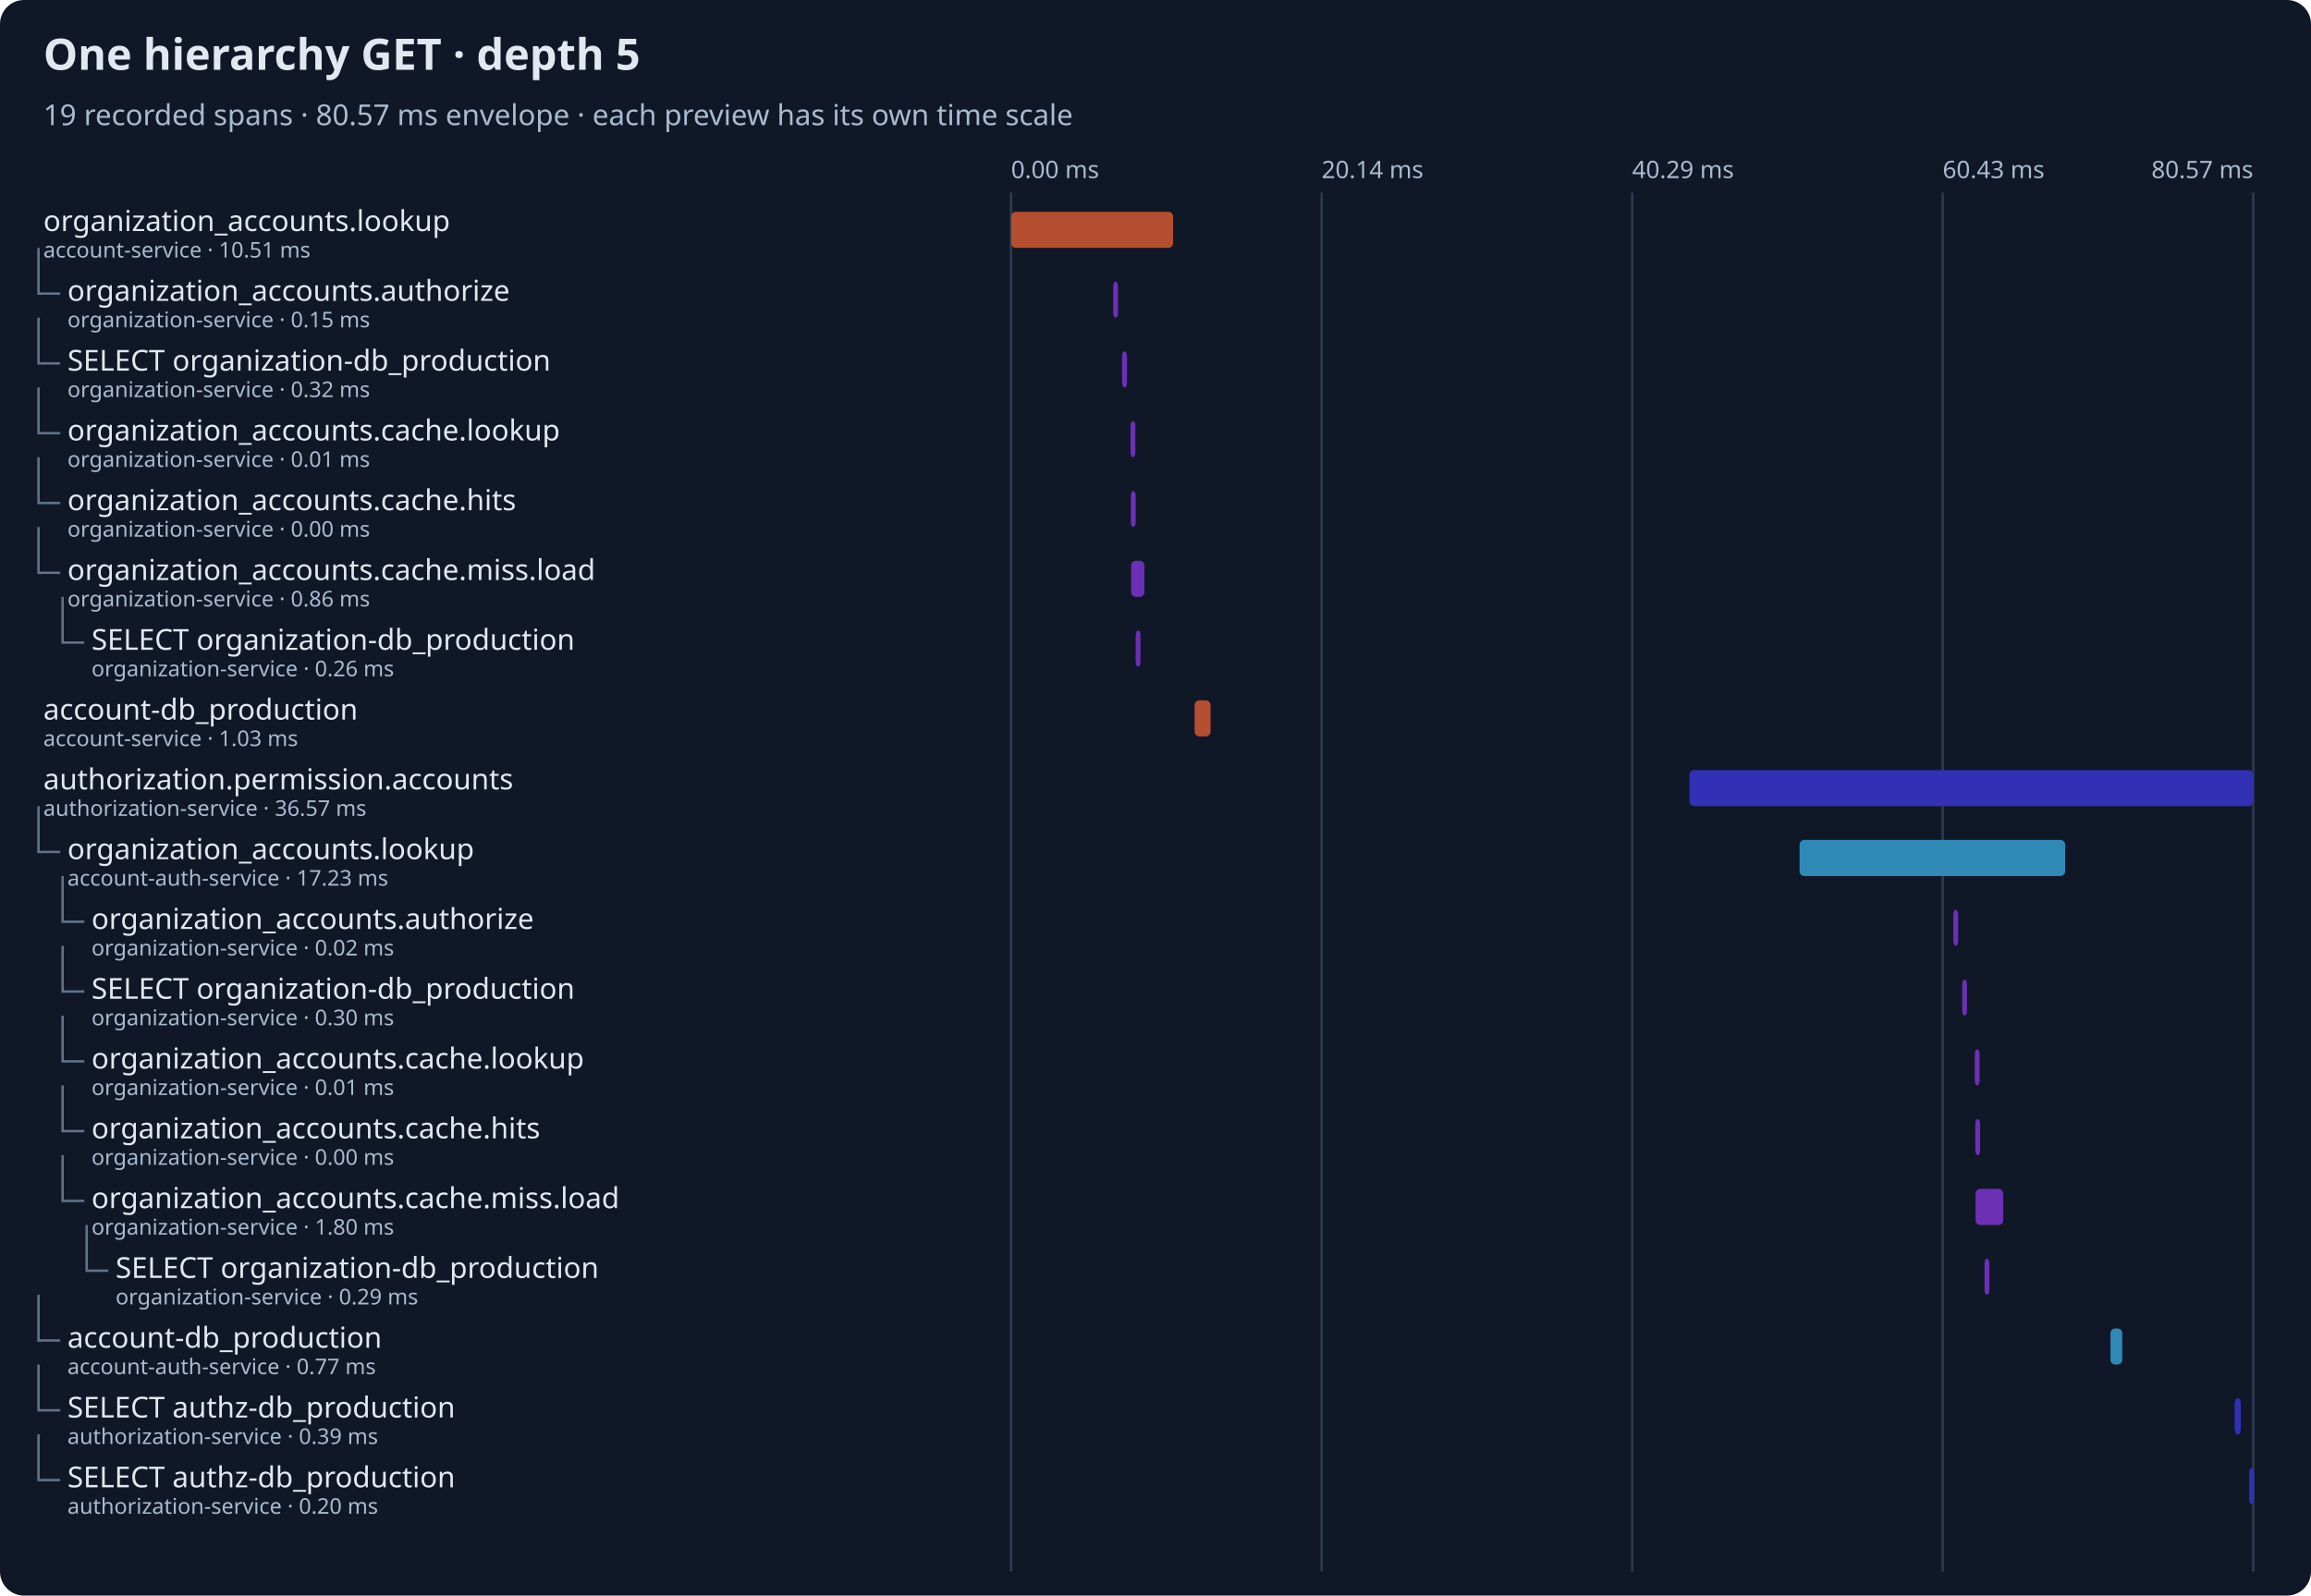
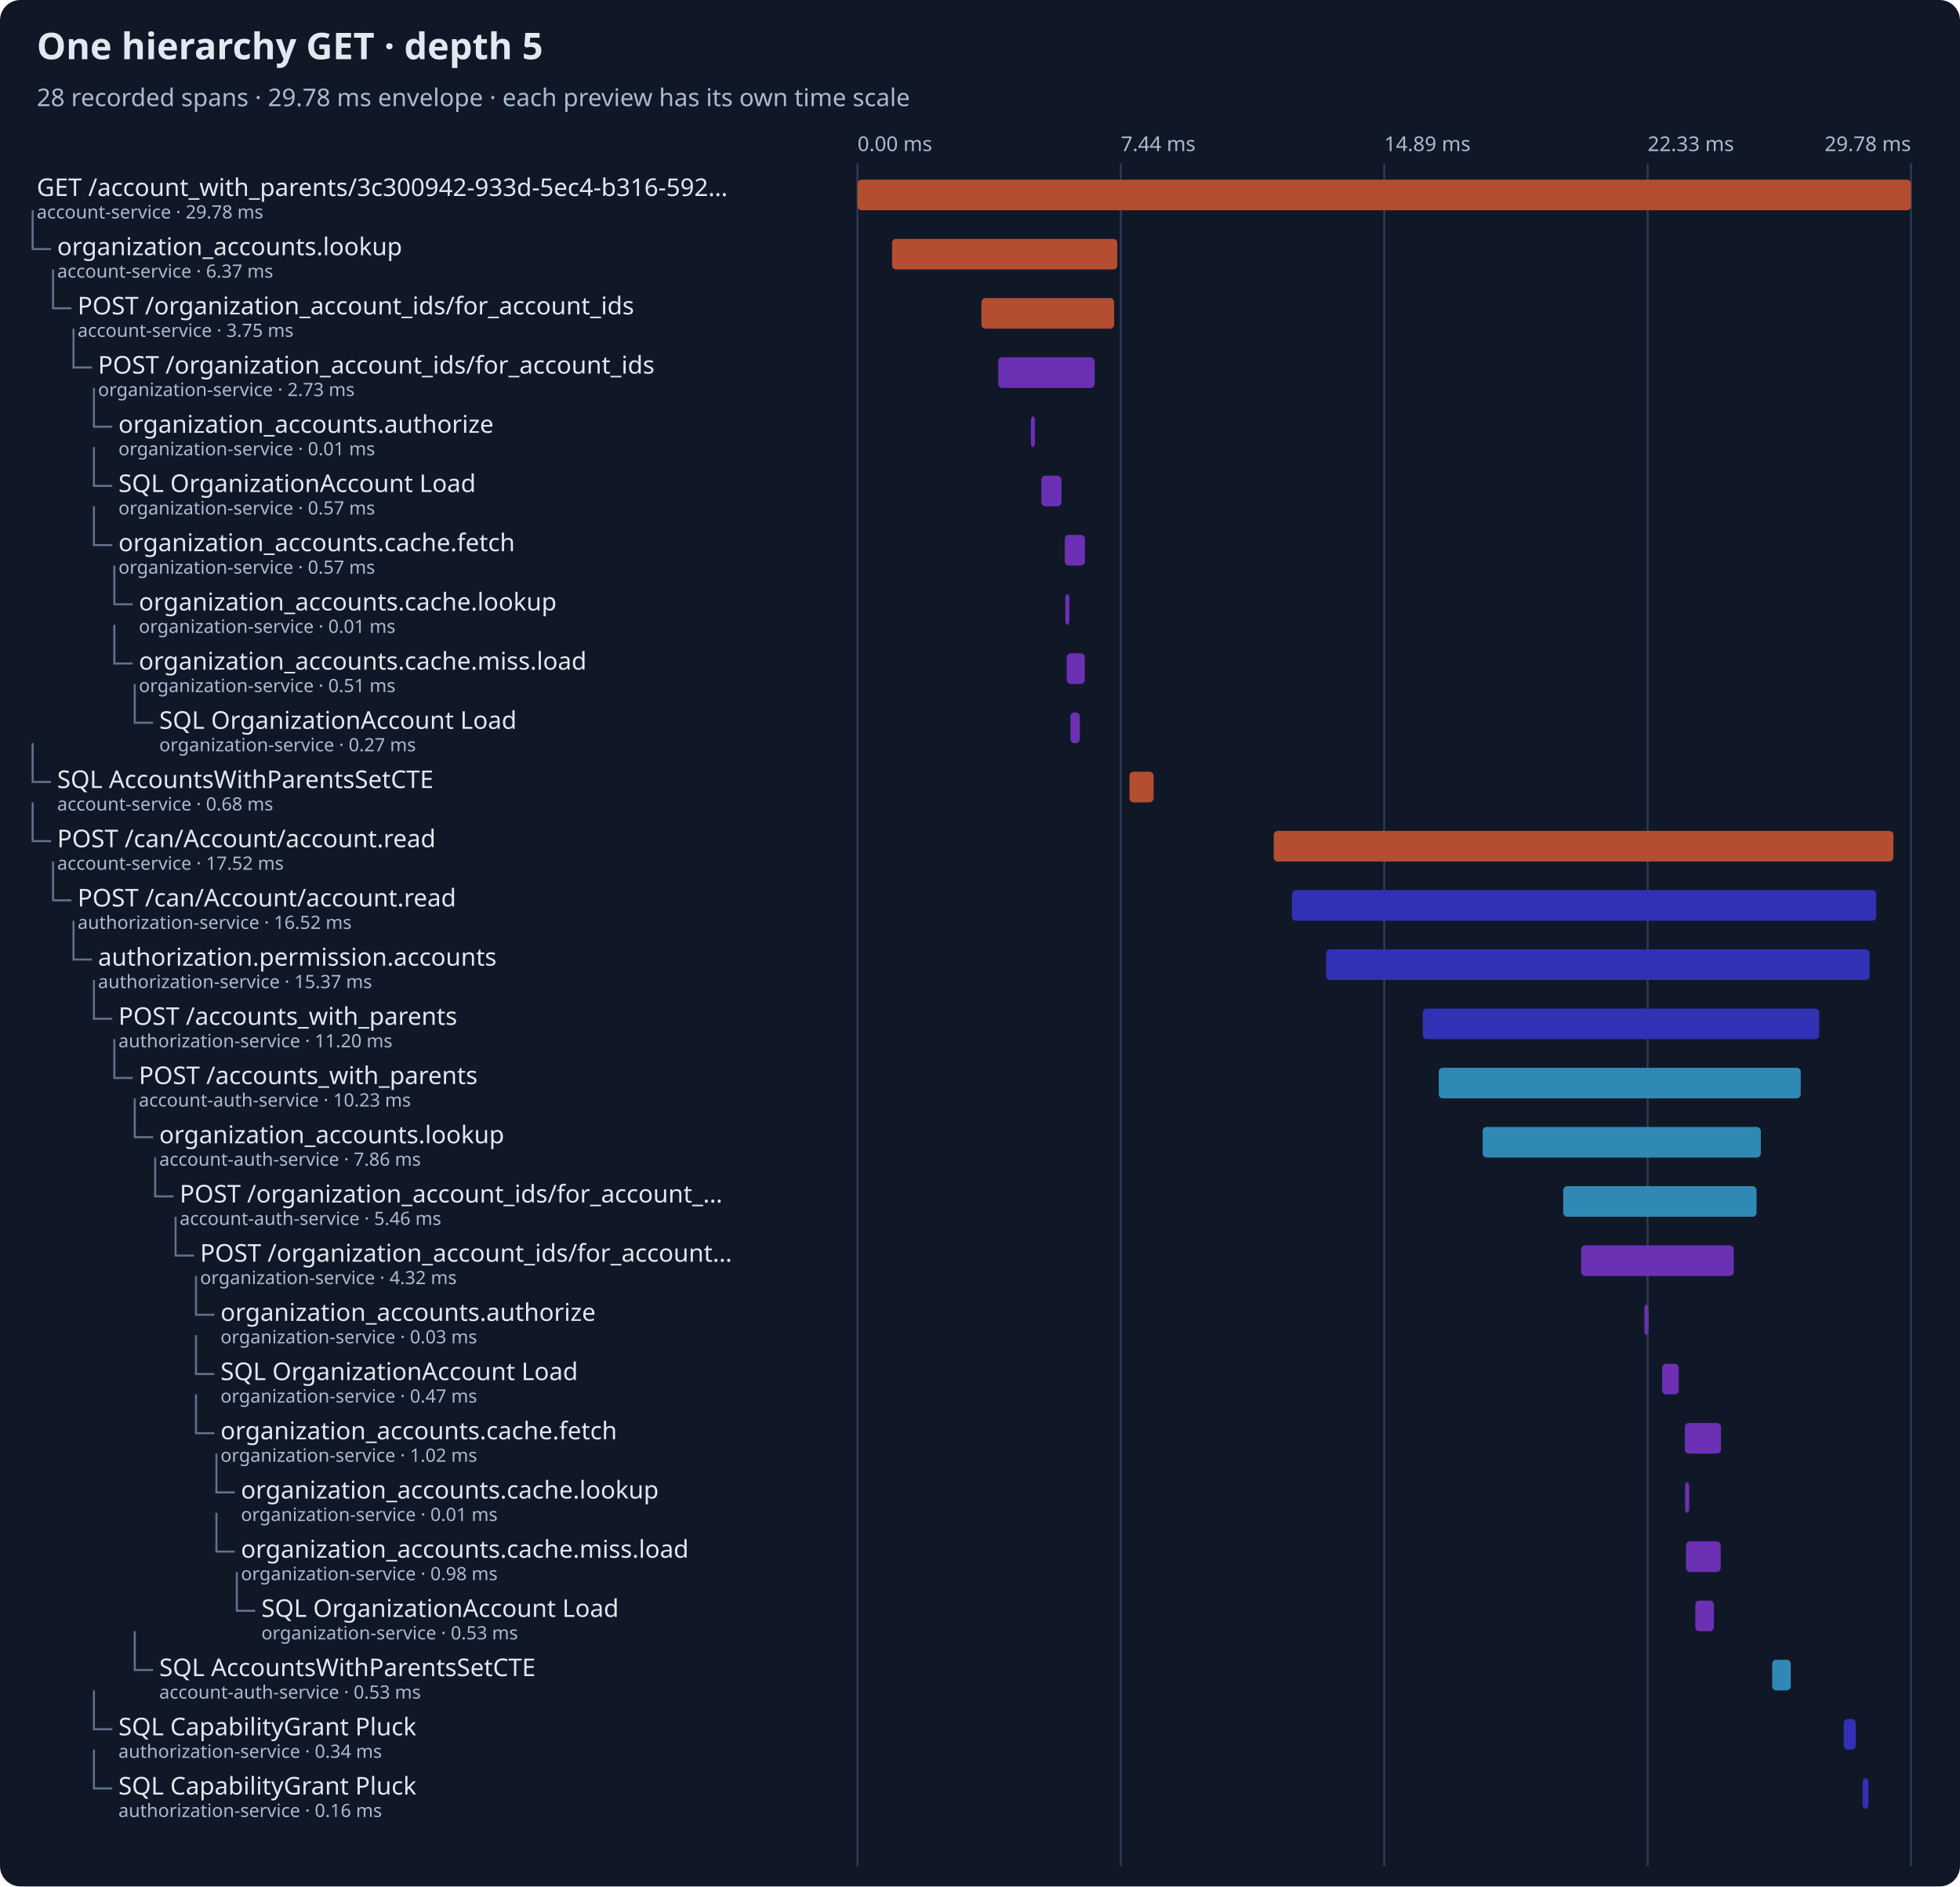
- <svg xmlns="http://www.w3.org/2000/svg" width="960" height="663" viewBox="0 0 960 663" role="img" aria-labelledby="title desc">
-   <rect width="960" height="663" rx="10" fill="#101827" />
+ <svg xmlns="http://www.w3.org/2000/svg" width="960" height="924" viewBox="0 0 960 924" role="img" aria-labelledby="title desc">
+   <rect width="960" height="924" rx="10" fill="#101827" />
  <g font-family="system-ui,sans-serif" fill="#e2e8f0">
    <text x="18" y="29" font-size="18" font-weight="600">One hierarchy GET · depth 5</text>
-     <text x="18" y="52" font-size="12" fill="#aabbd0">19 recorded spans · 80.57 ms envelope · each preview has its own time scale</text>
-     <path d="M420 80V653" stroke="#2b3b50" />
+     <text x="18" y="52" font-size="12" fill="#aabbd0">28 recorded spans · 29.78 ms envelope · each preview has its own time scale</text>
+     <path d="M420 80V914" stroke="#2b3b50" />
    <text x="420" y="74" text-anchor="start" font-size="10" fill="#aabbd0">0.00 ms</text>
-     <path d="M549 80V653" stroke="#2b3b50" />
-     <text x="549" y="74" text-anchor="start" font-size="10" fill="#aabbd0">20.14 ms</text>
-     <path d="M678 80V653" stroke="#2b3b50" />
-     <text x="678" y="74" text-anchor="start" font-size="10" fill="#aabbd0">40.29 ms</text>
-     <path d="M807 80V653" stroke="#2b3b50" />
-     <text x="807" y="74" text-anchor="start" font-size="10" fill="#aabbd0">60.43 ms</text>
-     <path d="M936 80V653" stroke="#2b3b50" />
-     <text x="936" y="74" text-anchor="end" font-size="10" fill="#aabbd0">80.57 ms</text>
-     <g data-span-id="278fbcb3989dd6ff">
-       <text x="18" y="96" font-size="12">organization_accounts.lookup</text>
-       <text x="18" y="107" font-size="9" fill="#aabbd0">account-service · 10.51 ms</text>
-       <rect x="420" y="88" width="67.307" height="15" rx="2" fill="hsl(13 58% 45%)" />
+     <path d="M549 80V914" stroke="#2b3b50" />
+     <text x="549" y="74" text-anchor="start" font-size="10" fill="#aabbd0">7.44 ms</text>
+     <path d="M678 80V914" stroke="#2b3b50" />
+     <text x="678" y="74" text-anchor="start" font-size="10" fill="#aabbd0">14.89 ms</text>
+     <path d="M807 80V914" stroke="#2b3b50" />
+     <text x="807" y="74" text-anchor="start" font-size="10" fill="#aabbd0">22.33 ms</text>
+     <path d="M936 80V914" stroke="#2b3b50" />
+     <text x="936" y="74" text-anchor="end" font-size="10" fill="#aabbd0">29.78 ms</text>
+     <g data-span-id="b17acb739c770430">
+       <text x="18" y="96" font-size="12">GET /account_with_parents/3c300942-933d-5ec4-b316-592…</text>
+       <text x="18" y="107" font-size="9" fill="#aabbd0">account-service · 29.78 ms</text>
+       <rect x="420" y="88" width="516" height="15" rx="2" fill="hsl(13 58% 45%)" />
    </g>
    <path d="M16 103V122H25" stroke="#61738c" fill="none" />
-     <g data-span-id="4c5258c4c6497960">
-       <text x="28" y="125" font-size="12">organization_accounts.authorize</text>
-       <text x="28" y="136" font-size="9" fill="#aabbd0">organization-service · 0.15 ms</text>
-       <rect x="462.434" y="117" width="2" height="15" rx="2" fill="hsl(267 58% 45%)" />
+     <g data-span-id="f626286c1ba9cbb6">
+       <text x="28" y="125" font-size="12">organization_accounts.lookup</text>
+       <text x="28" y="136" font-size="9" fill="#aabbd0">account-service · 6.37 ms</text>
+       <rect x="436.929" y="117" width="110.342" height="15" rx="2" fill="hsl(13 58% 45%)" />
    </g>
-     <path d="M16 132V151H25" stroke="#61738c" fill="none" />
-     <g data-span-id="3cdcad45cbb93629">
-       <text x="28" y="154" font-size="12">SELECT organization-db_production</text>
-       <text x="28" y="165" font-size="9" fill="#aabbd0">organization-service · 0.32 ms</text>
-       <rect x="466.11" y="146" width="2.043" height="15" rx="2" fill="hsl(267 58% 45%)" />
+     <path d="M26 132V151H35" stroke="#61738c" fill="none" />
+     <g data-span-id="7344482306dd85c0">
+       <text x="38" y="154" font-size="12">POST /organization_account_ids/for_account_ids</text>
+       <text x="38" y="165" font-size="9" fill="#aabbd0">account-service · 3.75 ms</text>
+       <rect x="480.681" y="146" width="65.031" height="15" rx="2" fill="hsl(13 58% 45%)" />
    </g>
-     <path d="M16 161V180H25" stroke="#61738c" fill="none" />
-     <g data-span-id="34d4170f7a30499e">
-       <text x="28" y="183" font-size="12">organization_accounts.cache.lookup</text>
-       <text x="28" y="194" font-size="9" fill="#aabbd0">organization-service · 0.01 ms</text>
-       <rect x="469.626" y="175" width="2" height="15" rx="2" fill="hsl(267 58% 45%)" />
+     <path d="M36 161V180H45" stroke="#61738c" fill="none" />
+     <g data-span-id="ace968adc682f969">
+       <text x="48" y="183" font-size="12">POST /organization_account_ids/for_account_ids</text>
+       <text x="48" y="194" font-size="9" fill="#aabbd0">organization-service · 2.73 ms</text>
+       <rect x="488.929" y="175" width="47.235" height="15" rx="2" fill="hsl(267 58% 45%)" />
    </g>
-     <path d="M16 190V209H25" stroke="#61738c" fill="none" />
-     <g data-span-id="c0d9348f9e15a589">
-       <text x="28" y="212" font-size="12">organization_accounts.cache.hits</text>
-       <text x="28" y="223" font-size="9" fill="#aabbd0">organization-service · 0.00 ms</text>
-       <rect x="469.766" y="204" width="2" height="15" rx="2" fill="hsl(267 58% 45%)" />
+     <path d="M46 190V209H55" stroke="#61738c" fill="none" />
+     <g data-span-id="e1609f2234bdd7fd">
+       <text x="58" y="212" font-size="12">organization_accounts.authorize</text>
+       <text x="58" y="223" font-size="9" fill="#aabbd0">organization-service · 0.01 ms</text>
+       <rect x="504.923" y="204" width="2" height="15" rx="2" fill="hsl(267 58% 45%)" />
    </g>
-     <path d="M16 219V238H25" stroke="#61738c" fill="none" />
-     <g data-span-id="7ae77cb67ce9af87">
-       <text x="28" y="241" font-size="12">organization_accounts.cache.miss.load</text>
-       <text x="28" y="252" font-size="9" fill="#aabbd0">organization-service · 0.86 ms</text>
-       <rect x="469.882" y="233" width="5.514" height="15" rx="2" fill="hsl(267 58% 45%)" />
+     <path d="M46 219V238H55" stroke="#61738c" fill="none" />
+     <g data-span-id="075ecf51ae776e3a">
+       <text x="58" y="241" font-size="12">SQL OrganizationAccount Load</text>
+       <text x="58" y="252" font-size="9" fill="#aabbd0">organization-service · 0.57 ms</text>
+       <rect x="510.052" y="233" width="9.859" height="15" rx="2" fill="hsl(267 58% 45%)" />
    </g>
-     <path d="M26 248V267H35" stroke="#61738c" fill="none" />
-     <g data-span-id="899a8983203e171d">
-       <text x="38" y="270" font-size="12">SELECT organization-db_production</text>
-       <text x="38" y="281" font-size="9" fill="#aabbd0">organization-service · 0.26 ms</text>
-       <rect x="471.771" y="262" width="2" height="15" rx="2" fill="hsl(267 58% 45%)" />
+     <path d="M46 248V267H55" stroke="#61738c" fill="none" />
+     <g data-span-id="dfba877687166bed">
+       <text x="58" y="270" font-size="12">organization_accounts.cache.fetch</text>
+       <text x="58" y="281" font-size="9" fill="#aabbd0">organization-service · 0.57 ms</text>
+       <rect x="521.54" y="262" width="9.877" height="15" rx="2" fill="hsl(267 58% 45%)" />
    </g>
-     <g data-span-id="ff6c432243ac0aef">
-       <text x="18" y="299" font-size="12">account-db_production</text>
-       <text x="18" y="310" font-size="9" fill="#aabbd0">account-service · 1.03 ms</text>
-       <rect x="496.248" y="291" width="6.628" height="15" rx="2" fill="hsl(13 58% 45%)" />
+     <path d="M56 277V296H65" stroke="#61738c" fill="none" />
+     <g data-span-id="f325053d7022e4af">
+       <text x="68" y="299" font-size="12">organization_accounts.cache.lookup</text>
+       <text x="68" y="310" font-size="9" fill="#aabbd0">organization-service · 0.01 ms</text>
+       <rect x="521.783" y="291" width="2" height="15" rx="2" fill="hsl(267 58% 45%)" />
    </g>
-     <g data-span-id="8d7468ad6af91386">
-       <text x="18" y="328" font-size="12">authorization.permission.accounts</text>
-       <text x="18" y="339" font-size="9" fill="#aabbd0">authorization-service · 36.57 ms</text>
-       <rect x="701.775" y="320" width="234.225" height="15" rx="2" fill="hsl(241 58% 45%)" />
+     <path d="M56 306V325H65" stroke="#61738c" fill="none" />
+     <g data-span-id="adcdac189a92a446">
+       <text x="68" y="328" font-size="12">organization_accounts.cache.miss.load</text>
+       <text x="68" y="339" font-size="9" fill="#aabbd0">organization-service · 0.51 ms</text>
+       <rect x="522.493" y="320" width="8.82" height="15" rx="2" fill="hsl(267 58% 45%)" />
    </g>
-     <path d="M16 335V354H25" stroke="#61738c" fill="none" />
-     <g data-span-id="1789288fd3e7109e">
-       <text x="28" y="357" font-size="12">organization_accounts.lookup</text>
-       <text x="28" y="368" font-size="9" fill="#aabbd0">account-auth-service · 17.23 ms</text>
-       <rect x="747.546" y="349" width="110.337" height="15" rx="2" fill="hsl(200 58% 45%)" />
+     <path d="M66 335V354H75" stroke="#61738c" fill="none" />
+     <g data-span-id="d0abe6ff20ff9118">
+       <text x="78" y="357" font-size="12">SQL OrganizationAccount Load</text>
+       <text x="78" y="368" font-size="9" fill="#aabbd0">organization-service · 0.27 ms</text>
+       <rect x="524.278" y="349" width="4.644" height="15" rx="2" fill="hsl(267 58% 45%)" />
    </g>
-     <path d="M26 364V383H35" stroke="#61738c" fill="none" />
-     <g data-span-id="6bde61ee78e06789">
-       <text x="38" y="386" font-size="12">organization_accounts.authorize</text>
-       <text x="38" y="397" font-size="9" fill="#aabbd0">organization-service · 0.02 ms</text>
-       <rect x="811.433" y="378" width="2" height="15" rx="2" fill="hsl(267 58% 45%)" />
+     <path d="M16 364V383H25" stroke="#61738c" fill="none" />
+     <g data-span-id="c0ea7733dc0da23e">
+       <text x="28" y="386" font-size="12">SQL AccountsWithParentsSetCTE</text>
+       <text x="28" y="397" font-size="9" fill="#aabbd0">account-service · 0.68 ms</text>
+       <rect x="553.198" y="378" width="11.835" height="15" rx="2" fill="hsl(13 58% 45%)" />
    </g>
-     <path d="M26 393V412H35" stroke="#61738c" fill="none" />
-     <g data-span-id="e862685fdddc1073">
-       <text x="38" y="415" font-size="12">SELECT organization-db_production</text>
-       <text x="38" y="426" font-size="9" fill="#aabbd0">organization-service · 0.30 ms</text>
-       <rect x="815.096" y="407" width="2" height="15" rx="2" fill="hsl(267 58% 45%)" />
+     <path d="M16 393V412H25" stroke="#61738c" fill="none" />
+     <g data-span-id="ed6cc1a1fc9f8728">
+       <text x="28" y="415" font-size="12">POST /can/Account/account.read</text>
+       <text x="28" y="426" font-size="9" fill="#aabbd0">account-service · 17.52 ms</text>
+       <rect x="623.86" y="407" width="303.528" height="15" rx="2" fill="hsl(13 58% 45%)" />
    </g>
    <path d="M26 422V441H35" stroke="#61738c" fill="none" />
-     <g data-span-id="d4235a56fa8185cd">
-       <text x="38" y="444" font-size="12">organization_accounts.cache.lookup</text>
-       <text x="38" y="455" font-size="9" fill="#aabbd0">organization-service · 0.01 ms</text>
-       <rect x="820.335" y="436" width="2" height="15" rx="2" fill="hsl(267 58% 45%)" />
+     <g data-span-id="7d42e89753b37318">
+       <text x="38" y="444" font-size="12">POST /can/Account/account.read</text>
+       <text x="38" y="455" font-size="9" fill="#aabbd0">authorization-service · 16.52 ms</text>
+       <rect x="632.784" y="436" width="286.183" height="15" rx="2" fill="hsl(241 58% 45%)" />
    </g>
-     <path d="M26 451V470H35" stroke="#61738c" fill="none" />
-     <g data-span-id="e98a392a14f9047f">
-       <text x="38" y="473" font-size="12">organization_accounts.cache.hits</text>
-       <text x="38" y="484" font-size="9" fill="#aabbd0">organization-service · 0.00 ms</text>
-       <rect x="820.546" y="465" width="2" height="15" rx="2" fill="hsl(267 58% 45%)" />
+     <path d="M36 451V470H45" stroke="#61738c" fill="none" />
+     <g data-span-id="b1512786ee0a9c1f">
+       <text x="48" y="473" font-size="12">authorization.permission.accounts</text>
+       <text x="48" y="484" font-size="9" fill="#aabbd0">authorization-service · 15.37 ms</text>
+       <rect x="649.487" y="465" width="266.257" height="15" rx="2" fill="hsl(241 58% 45%)" />
    </g>
-     <path d="M26 480V499H35" stroke="#61738c" fill="none" />
-     <g data-span-id="396dc53d454414ed">
-       <text x="38" y="502" font-size="12">organization_accounts.cache.miss.load</text>
-       <text x="38" y="513" font-size="9" fill="#aabbd0">organization-service · 1.80 ms</text>
-       <rect x="820.662" y="494" width="11.508" height="15" rx="2" fill="hsl(267 58% 45%)" />
+     <path d="M46 480V499H55" stroke="#61738c" fill="none" />
+     <g data-span-id="d4b2dd7dcb941000">
+       <text x="58" y="502" font-size="12">POST /accounts_with_parents</text>
+       <text x="58" y="513" font-size="9" fill="#aabbd0">authorization-service · 11.20 ms</text>
+       <rect x="696.878" y="494" width="194.139" height="15" rx="2" fill="hsl(241 58% 45%)" />
    </g>
-     <path d="M36 509V528H45" stroke="#61738c" fill="none" />
-     <g data-span-id="9b22d277ac0d0821">
-       <text x="48" y="531" font-size="12">SELECT organization-db_production</text>
-       <text x="48" y="542" font-size="9" fill="#aabbd0">organization-service · 0.29 ms</text>
-       <rect x="824.382" y="523" width="2" height="15" rx="2" fill="hsl(267 58% 45%)" />
+     <path d="M56 509V528H65" stroke="#61738c" fill="none" />
+     <g data-span-id="ca9a213f02687d22">
+       <text x="68" y="531" font-size="12">POST /accounts_with_parents</text>
+       <text x="68" y="542" font-size="9" fill="#aabbd0">account-auth-service · 10.23 ms</text>
+       <rect x="704.693" y="523" width="177.296" height="15" rx="2" fill="hsl(200 58% 45%)" />
    </g>
-     <path d="M16 538V557H25" stroke="#61738c" fill="none" />
-     <g data-span-id="9b592a59ce115451">
-       <text x="28" y="560" font-size="12">account-db_production</text>
-       <text x="28" y="571" font-size="9" fill="#aabbd0">account-auth-service · 0.77 ms</text>
-       <rect x="876.698" y="552" width="4.906" height="15" rx="2" fill="hsl(200 58% 45%)" />
+     <path d="M66 538V557H75" stroke="#61738c" fill="none" />
+     <g data-span-id="62b817c73f12f906">
+       <text x="78" y="560" font-size="12">organization_accounts.lookup</text>
+       <text x="78" y="571" font-size="9" fill="#aabbd0">account-auth-service · 7.86 ms</text>
+       <rect x="726.197" y="552" width="136.247" height="15" rx="2" fill="hsl(200 58% 45%)" />
    </g>
-     <path d="M16 567V586H25" stroke="#61738c" fill="none" />
-     <g data-span-id="e93f5d469140a0a4">
-       <text x="28" y="589" font-size="12">SELECT authz-db_production</text>
-       <text x="28" y="600" font-size="9" fill="#aabbd0">authorization-service · 0.39 ms</text>
-       <rect x="928.321" y="581" width="2.504" height="15" rx="2" fill="hsl(241 58% 45%)" />
+     <path d="M76 567V586H85" stroke="#61738c" fill="none" />
+     <g data-span-id="4da1b50a7a851cb9">
+       <text x="88" y="589" font-size="12">POST /organization_account_ids/for_account_…</text>
+       <text x="88" y="600" font-size="9" fill="#aabbd0">account-auth-service · 5.46 ms</text>
+       <rect x="765.669" y="581" width="94.678" height="15" rx="2" fill="hsl(200 58% 45%)" />
    </g>
-     <path d="M16 596V615H25" stroke="#61738c" fill="none" />
-     <g data-span-id="43ab34a374e187be">
-       <text x="28" y="618" font-size="12">SELECT authz-db_production</text>
-       <text x="28" y="629" font-size="9" fill="#aabbd0">authorization-service · 0.20 ms</text>
-       <rect x="934.309" y="610" width="2" height="15" rx="2" fill="hsl(241 58% 45%)" />
+     <path d="M86 596V615H95" stroke="#61738c" fill="none" />
+     <g data-span-id="6c815d3f7a9da146">
+       <text x="98" y="618" font-size="12">POST /organization_account_ids/for_account…</text>
+       <text x="98" y="629" font-size="9" fill="#aabbd0">organization-service · 4.32 ms</text>
+       <rect x="774.437" y="610" width="74.769" height="15" rx="2" fill="hsl(267 58% 45%)" />
+     </g>
+     <path d="M96 625V644H105" stroke="#61738c" fill="none" />
+     <g data-span-id="f0b9de29133eabd7">
+       <text x="108" y="647" font-size="12">organization_accounts.authorize</text>
+       <text x="108" y="658" font-size="9" fill="#aabbd0">organization-service · 0.03 ms</text>
+       <rect x="805.419" y="639" width="2" height="15" rx="2" fill="hsl(267 58% 45%)" />
+     </g>
+     <path d="M96 654V673H105" stroke="#61738c" fill="none" />
+     <g data-span-id="508b96afaab22028">
+       <text x="108" y="676" font-size="12">SQL OrganizationAccount Load</text>
+       <text x="108" y="687" font-size="9" fill="#aabbd0">organization-service · 0.47 ms</text>
+       <rect x="814.1" y="668" width="8.144" height="15" rx="2" fill="hsl(267 58% 45%)" />
+     </g>
+     <path d="M96 683V702H105" stroke="#61738c" fill="none" />
+     <g data-span-id="6b6c6596ea9cb307">
+       <text x="108" y="705" font-size="12">organization_accounts.cache.fetch</text>
+       <text x="108" y="716" font-size="9" fill="#aabbd0">organization-service · 1.02 ms</text>
+       <rect x="825.224" y="697" width="17.709" height="15" rx="2" fill="hsl(267 58% 45%)" />
+     </g>
+     <path d="M106 712V731H115" stroke="#61738c" fill="none" />
+     <g data-span-id="e9e0e534ead62f7e">
+       <text x="118" y="734" font-size="12">organization_accounts.cache.lookup</text>
+       <text x="118" y="745" font-size="9" fill="#aabbd0">organization-service · 0.01 ms</text>
+       <rect x="825.363" y="726" width="2" height="15" rx="2" fill="hsl(267 58% 45%)" />
+     </g>
+     <path d="M106 741V760H115" stroke="#61738c" fill="none" />
+     <g data-span-id="6b9e0db453d7b244">
+       <text x="118" y="763" font-size="12">organization_accounts.cache.miss.load</text>
+       <text x="118" y="774" font-size="9" fill="#aabbd0">organization-service · 0.98 ms</text>
+       <rect x="825.831" y="755" width="16.964" height="15" rx="2" fill="hsl(267 58% 45%)" />
+     </g>
+     <path d="M116 770V789H125" stroke="#61738c" fill="none" />
+     <g data-span-id="91b3c1de620a4f85">
+       <text x="128" y="792" font-size="12">SQL OrganizationAccount Load</text>
+       <text x="128" y="803" font-size="9" fill="#aabbd0">organization-service · 0.53 ms</text>
+       <rect x="830.353" y="784" width="9.114" height="15" rx="2" fill="hsl(267 58% 45%)" />
+     </g>
+     <path d="M66 799V818H75" stroke="#61738c" fill="none" />
+     <g data-span-id="8162c4754bd2d04d">
+       <text x="78" y="821" font-size="12">SQL AccountsWithParentsSetCTE</text>
+       <text x="78" y="832" font-size="9" fill="#aabbd0">account-auth-service · 0.53 ms</text>
+       <rect x="868.006" y="813" width="9.097" height="15" rx="2" fill="hsl(200 58% 45%)" />
+     </g>
+     <path d="M46 828V847H55" stroke="#61738c" fill="none" />
+     <g data-span-id="6c80d0242887c8d0">
+       <text x="58" y="850" font-size="12">SQL CapabilityGrant Pluck</text>
+       <text x="58" y="861" font-size="9" fill="#aabbd0">authorization-service · 0.34 ms</text>
+       <rect x="903.025" y="842" width="5.909" height="15" rx="2" fill="hsl(241 58% 45%)" />
+     </g>
+     <path d="M46 857V876H55" stroke="#61738c" fill="none" />
+     <g data-span-id="5927d97211a199f7">
+       <text x="58" y="879" font-size="12">SQL CapabilityGrant Pluck</text>
+       <text x="58" y="890" font-size="9" fill="#aabbd0">authorization-service · 0.16 ms</text>
+       <rect x="912.33" y="871" width="2.824" height="15" rx="2" fill="hsl(241 58% 45%)" />
    </g>
  </g>
</svg>
